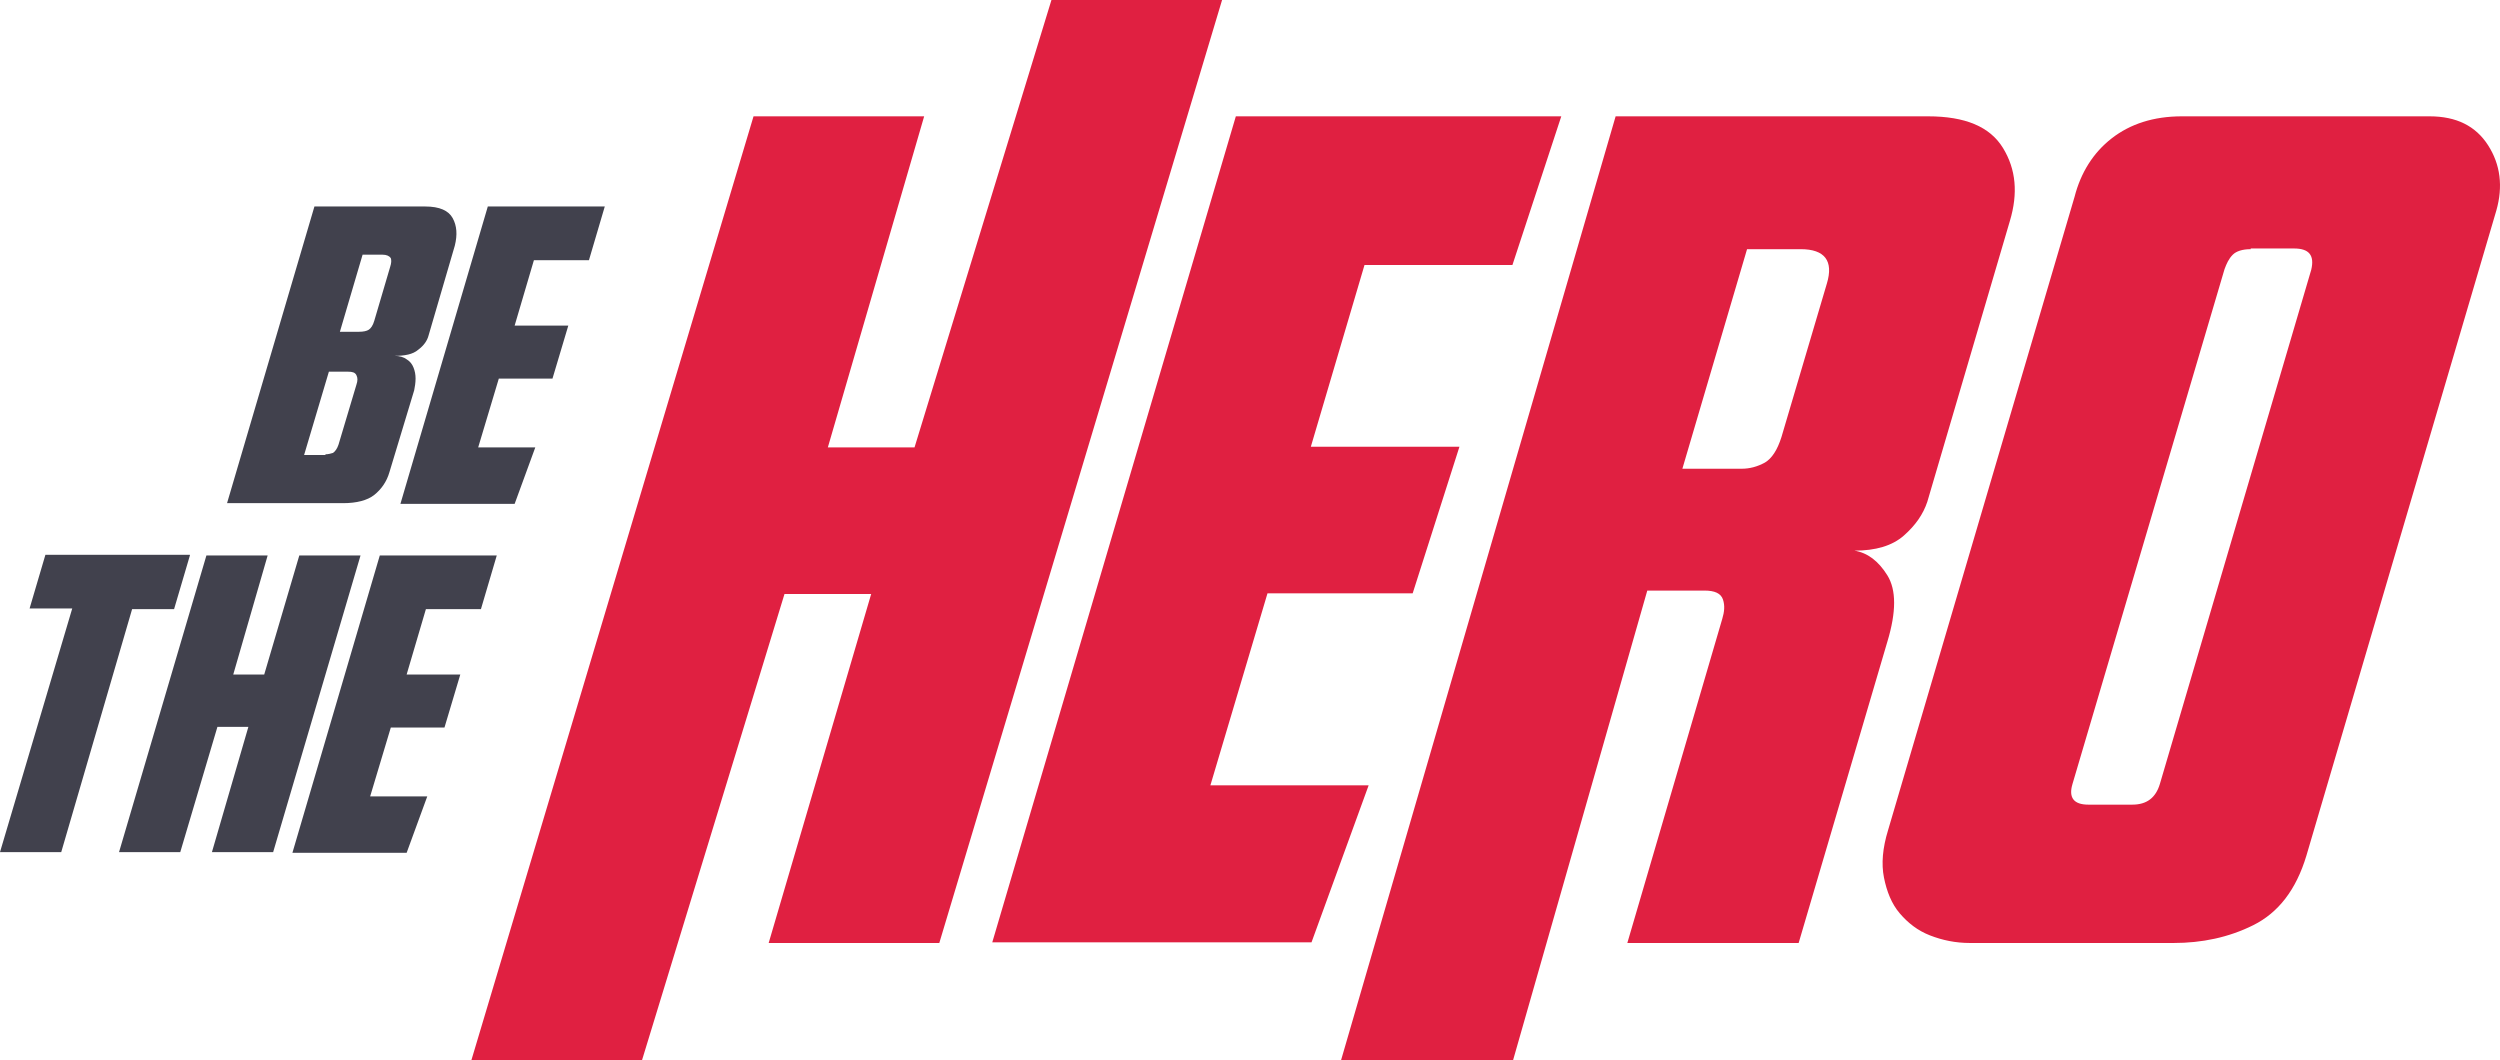
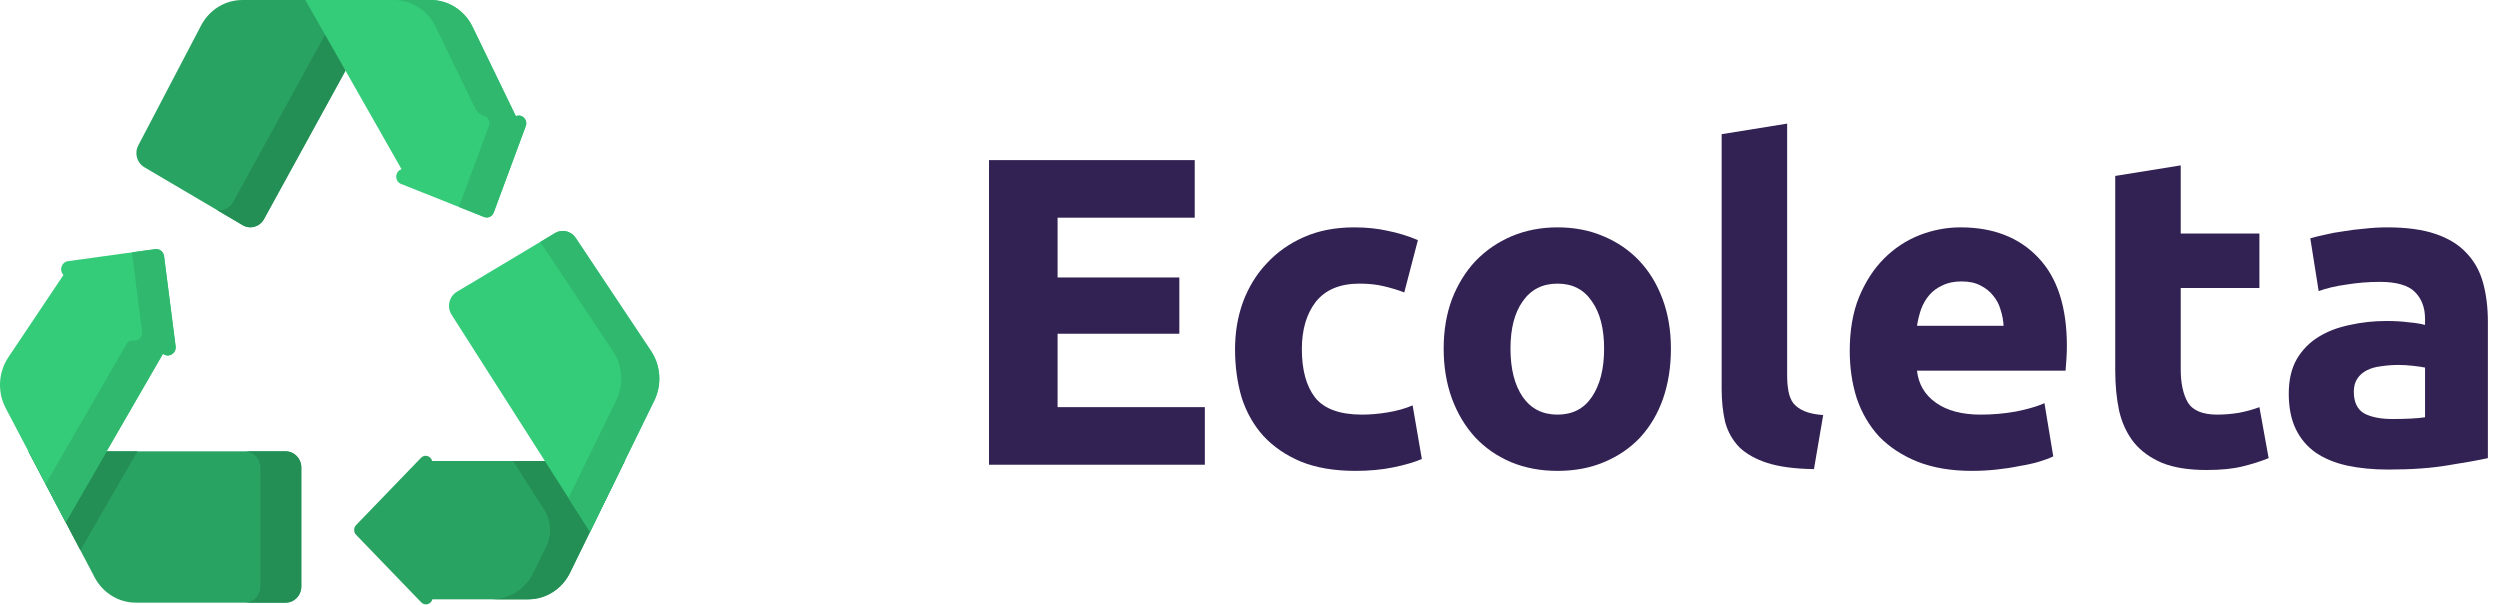
- <svg xmlns="http://www.w3.org/2000/svg" width="250" height="106" viewBox="0 0 250 106" fill="none">
-   <path d="M93.93 94.299H76.867L87.118 59.401H78.449L64.207 106H47.144L75.353 11.633H92.416L82.784 44.74H91.453L105.145 0H122.208L93.93 94.299Z" fill="#E02041" />
-   <path d="M123.584 11.633H156.128L151.243 26.5H136.45L131.084 44.671H145.945L141.267 59.333H126.749L121.038 78.536H136.863L131.152 94.23H99.228L123.584 11.633Z" fill="#E02041" />
-   <path d="M151.312 106H134.111L161.563 11.633H192.8C196.515 11.633 198.992 12.665 200.299 14.799C201.607 16.933 201.813 19.342 200.988 22.095L192.731 50.178C192.318 51.417 191.561 52.518 190.392 53.551C189.222 54.583 187.571 55.065 185.438 55.065C186.745 55.271 187.846 56.097 188.741 57.543C189.635 58.988 189.635 61.191 188.741 64.151L179.865 94.299H162.733L172.228 61.879C172.434 61.191 172.503 60.571 172.297 59.952C172.09 59.333 171.471 59.057 170.439 59.057H164.728L151.312 106ZM174.154 46.874C174.98 46.874 175.737 46.667 176.494 46.255C177.182 45.842 177.732 45.016 178.145 43.708L182.686 28.358C183.374 26.087 182.479 24.917 180.071 24.917H174.705L168.237 46.874H174.154Z" fill="#E02041" />
-   <path d="M242.957 11.633C245.641 11.633 247.567 12.596 248.806 14.523C250.044 16.451 250.319 18.653 249.631 21.062L230.642 85.557C229.61 88.999 227.821 91.27 225.344 92.509C222.867 93.748 220.184 94.299 217.363 94.299H196.997C195.552 94.299 194.245 94.023 193.006 93.542C191.768 93.06 190.805 92.303 189.979 91.339C189.153 90.375 188.672 89.136 188.397 87.76C188.121 86.383 188.259 84.8 188.809 83.01L207.455 19.686C208.074 17.277 209.313 15.28 211.17 13.835C213.028 12.39 215.367 11.633 218.188 11.633H242.957ZM225.069 24.917C224.243 24.917 223.624 25.123 223.28 25.468C222.867 25.881 222.661 26.362 222.454 26.913L207.249 78.399C206.836 79.775 207.386 80.464 208.831 80.464H213.235C214.679 80.464 215.574 79.775 215.987 78.399L231.123 26.982C231.467 25.536 230.917 24.848 229.403 24.848H225.069V24.917Z" fill="#E02041" />
-   <path d="M31.443 20.649H42.52C43.965 20.649 44.86 21.062 45.272 21.82C45.685 22.577 45.754 23.471 45.479 24.573L42.864 33.521C42.727 34.071 42.383 34.553 41.832 34.966C41.282 35.448 40.456 35.586 39.424 35.586C39.975 35.586 40.387 35.723 40.663 35.93C41.007 36.136 41.213 36.412 41.351 36.756C41.488 37.1 41.557 37.444 41.557 37.857C41.557 38.27 41.488 38.683 41.419 39.027L38.943 47.218C38.667 48.182 38.117 48.939 37.429 49.49C36.741 50.04 35.64 50.316 34.333 50.316H22.705L31.443 20.649ZM32.544 45.429C32.819 45.429 33.094 45.36 33.301 45.291C33.507 45.153 33.714 44.878 33.851 44.465L35.64 38.477C35.778 38.064 35.778 37.788 35.64 37.513C35.502 37.238 35.227 37.169 34.814 37.169H32.888L30.411 45.497H32.544V45.429ZM35.915 33.177C36.328 33.177 36.672 33.108 36.879 32.97C37.085 32.833 37.291 32.557 37.429 32.075L39.011 26.706C39.149 26.294 39.149 26.018 39.08 25.812C38.943 25.605 38.667 25.468 38.255 25.468H36.259L33.989 33.177H35.915Z" fill="#41414D" />
-   <path d="M48.781 20.649H60.478L58.895 26.018H53.391L51.465 32.557H56.831L55.249 37.857H49.882L47.818 44.74H53.529L51.465 50.384H40.043L48.781 20.649Z" fill="#41414D" />
-   <path d="M18.99 55.547L17.407 60.916H13.21L6.123 85.213H0L7.224 60.847H2.959L4.541 55.478H18.99V55.547Z" fill="#41414D" />
-   <path d="M27.315 85.213H21.192L24.838 72.686H21.742L18.026 85.213H11.903L20.641 55.547H26.765L23.324 67.455H26.421L29.93 55.547H36.053L27.315 85.213Z" fill="#41414D" />
-   <path d="M37.979 55.547H49.676L48.093 60.916H42.589L40.663 67.455H46.029L44.447 72.755H39.08L37.016 79.638H42.727L40.663 85.282H29.241L37.979 55.547Z" fill="#41414D" />
+ <svg xmlns="http://www.w3.org/2000/svg" width="182" height="44" viewBox="0 0 182 44" fill="none">
+   <path d="M72 33.832V11.656H86.976V15.848H76.992V20.2H85.856V24.296H76.992V29.64H87.712V33.832H72Z" fill="#322153" />
+   <path d="M89.911 25.416C89.911 24.2 90.103 23.059 90.487 21.992C90.893 20.904 91.469 19.965 92.215 19.176C92.962 18.365 93.869 17.725 94.935 17.256C96.002 16.787 97.218 16.552 98.583 16.552C99.479 16.552 100.301 16.637 101.047 16.808C101.794 16.957 102.519 17.181 103.223 17.48L102.231 21.288C101.783 21.117 101.293 20.968 100.759 20.84C100.226 20.712 99.629 20.648 98.967 20.648C97.559 20.648 96.503 21.085 95.799 21.96C95.117 22.835 94.775 23.987 94.775 25.416C94.775 26.931 95.095 28.104 95.735 28.936C96.397 29.768 97.538 30.184 99.159 30.184C99.735 30.184 100.354 30.131 101.015 30.024C101.677 29.917 102.285 29.747 102.839 29.512L103.511 33.416C102.957 33.651 102.263 33.853 101.431 34.024C100.599 34.195 99.682 34.28 98.679 34.28C97.143 34.28 95.821 34.056 94.711 33.608C93.602 33.139 92.685 32.509 91.959 31.72C91.255 30.931 90.733 30.003 90.391 28.936C90.071 27.848 89.911 26.675 89.911 25.416Z" fill="#322153" />
+   <path d="M121.643 25.384C121.643 26.707 121.451 27.923 121.067 29.032C120.683 30.12 120.128 31.059 119.403 31.848C118.677 32.616 117.803 33.213 116.779 33.64C115.776 34.067 114.645 34.28 113.387 34.28C112.149 34.28 111.019 34.067 109.995 33.64C108.992 33.213 108.128 32.616 107.403 31.848C106.677 31.059 106.112 30.12 105.707 29.032C105.301 27.923 105.099 26.707 105.099 25.384C105.099 24.061 105.301 22.856 105.707 21.768C106.133 20.68 106.709 19.752 107.435 18.984C108.181 18.216 109.056 17.619 110.059 17.192C111.083 16.765 112.192 16.552 113.387 16.552C114.603 16.552 115.712 16.765 116.715 17.192C117.739 17.619 118.613 18.216 119.339 18.984C120.064 19.752 120.629 20.68 121.035 21.768C121.44 22.856 121.643 24.061 121.643 25.384ZM116.779 25.384C116.779 23.912 116.48 22.76 115.883 21.928C115.307 21.075 114.475 20.648 113.387 20.648C112.299 20.648 111.456 21.075 110.859 21.928C110.261 22.76 109.963 23.912 109.963 25.384C109.963 26.856 110.261 28.029 110.859 28.904C111.456 29.757 112.299 30.184 113.387 30.184C114.475 30.184 115.307 29.757 115.883 28.904C116.48 28.029 116.779 26.856 116.779 25.384Z" fill="#322153" />
+   <path d="M132.056 34.152C130.67 34.131 129.539 33.981 128.664 33.704C127.811 33.427 127.128 33.043 126.616 32.552C126.126 32.04 125.784 31.432 125.592 30.728C125.422 30.003 125.336 29.192 125.336 28.296V9.768L130.104 9V27.336C130.104 27.763 130.136 28.147 130.2 28.488C130.264 28.829 130.382 29.117 130.552 29.352C130.744 29.587 131.011 29.779 131.352 29.928C131.694 30.077 132.152 30.173 132.728 30.216L132.056 34.152Z" fill="#322153" />
+   <path d="M134.661 25.544C134.661 24.051 134.885 22.749 135.333 21.64C135.803 20.509 136.411 19.571 137.157 18.824C137.904 18.077 138.757 17.512 139.717 17.128C140.699 16.744 141.701 16.552 142.725 16.552C145.115 16.552 147.003 17.288 148.389 18.76C149.776 20.211 150.469 22.355 150.469 25.192C150.469 25.469 150.459 25.779 150.437 26.12C150.416 26.44 150.395 26.728 150.373 26.984H139.557C139.664 27.965 140.123 28.744 140.933 29.32C141.744 29.896 142.832 30.184 144.197 30.184C145.072 30.184 145.925 30.109 146.757 29.96C147.611 29.789 148.304 29.587 148.837 29.352L149.477 33.224C149.221 33.352 148.88 33.48 148.453 33.608C148.027 33.736 147.547 33.843 147.013 33.928C146.501 34.035 145.947 34.12 145.349 34.184C144.752 34.248 144.155 34.28 143.557 34.28C142.043 34.28 140.72 34.056 139.589 33.608C138.48 33.16 137.552 32.552 136.805 31.784C136.08 30.995 135.536 30.067 135.173 29C134.832 27.933 134.661 26.781 134.661 25.544ZM145.861 23.72C145.84 23.315 145.765 22.92 145.637 22.536C145.531 22.152 145.349 21.811 145.093 21.512C144.859 21.213 144.549 20.968 144.165 20.776C143.803 20.584 143.344 20.488 142.789 20.488C142.256 20.488 141.797 20.584 141.413 20.776C141.029 20.947 140.709 21.181 140.453 21.48C140.197 21.779 139.995 22.131 139.845 22.536C139.717 22.92 139.621 23.315 139.557 23.72H145.861Z" fill="#322153" />
+   <path d="M153.989 12.808L158.757 12.04V17H164.485V20.968H158.757V26.888C158.757 27.891 158.927 28.691 159.269 29.288C159.631 29.885 160.346 30.184 161.413 30.184C161.925 30.184 162.447 30.141 162.981 30.056C163.535 29.949 164.037 29.811 164.485 29.64L165.157 33.352C164.581 33.587 163.941 33.789 163.237 33.96C162.533 34.131 161.669 34.216 160.645 34.216C159.343 34.216 158.266 34.045 157.413 33.704C156.559 33.341 155.877 32.851 155.365 32.232C154.853 31.592 154.49 30.824 154.277 29.928C154.085 29.032 153.989 28.04 153.989 26.952V12.808Z" fill="#322153" />
+   <path d="M174.174 30.504C174.644 30.504 175.092 30.493 175.519 30.472C175.945 30.451 176.286 30.419 176.543 30.376V26.76C176.351 26.717 176.062 26.675 175.678 26.632C175.294 26.589 174.942 26.568 174.622 26.568C174.174 26.568 173.748 26.6 173.342 26.664C172.958 26.707 172.617 26.803 172.318 26.952C172.02 27.101 171.785 27.304 171.615 27.56C171.444 27.816 171.358 28.136 171.358 28.52C171.358 29.267 171.604 29.789 172.094 30.088C172.606 30.365 173.3 30.504 174.174 30.504ZM173.79 16.552C175.198 16.552 176.372 16.712 177.311 17.032C178.249 17.352 178.996 17.811 179.55 18.408C180.126 19.005 180.532 19.731 180.767 20.584C181.001 21.437 181.118 22.387 181.118 23.432V33.352C180.436 33.501 179.487 33.672 178.271 33.864C177.054 34.077 175.582 34.184 173.854 34.184C172.767 34.184 171.775 34.088 170.879 33.896C170.004 33.704 169.246 33.395 168.606 32.968C167.966 32.52 167.476 31.944 167.134 31.24C166.793 30.536 166.622 29.672 166.622 28.648C166.622 27.667 166.814 26.835 167.199 26.152C167.604 25.469 168.137 24.925 168.799 24.52C169.46 24.115 170.217 23.827 171.071 23.656C171.924 23.464 172.809 23.368 173.727 23.368C174.345 23.368 174.889 23.4 175.358 23.464C175.849 23.507 176.244 23.571 176.543 23.656V23.208C176.543 22.397 176.297 21.747 175.807 21.256C175.316 20.765 174.463 20.52 173.246 20.52C172.436 20.52 171.636 20.584 170.846 20.712C170.057 20.819 169.374 20.979 168.799 21.192L168.19 17.352C168.468 17.267 168.809 17.181 169.215 17.096C169.641 16.989 170.1 16.904 170.59 16.84C171.081 16.755 171.593 16.691 172.127 16.648C172.681 16.584 173.236 16.552 173.79 16.552Z" fill="#322153" />
+   <path d="M14.642 1.85L10.067 10.586C9.772 11.15 9.966 11.855 10.505 12.172L17.668 16.392C18.214 16.714 18.908 16.516 19.218 15.95L27.974 0.001H17.64C16.389 0.001 15.239 0.71 14.642 1.85Z" fill="#29A361" />
+   <path d="M27.974 0L19.218 15.95C18.907 16.515 18.214 16.714 17.668 16.392L15.798 15.291C16.254 15.367 16.728 15.15 16.97 14.71L25.047 0H27.974Z" fill="#248F55" />
+   <path d="M37.555 8.459L34.4 1.949C33.821 0.755 32.641 0.001 31.351 0.001H22.228L29.233 12.317C29.21 12.327 29.187 12.338 29.164 12.349C28.723 12.554 28.741 13.209 29.192 13.389L35.241 15.796C35.521 15.908 35.836 15.762 35.943 15.472L38.275 9.18C38.447 8.714 37.995 8.265 37.555 8.459Z" fill="#34CB79" />
+   <path d="M38.275 9.179L35.943 15.472C35.836 15.763 35.521 15.908 35.241 15.796L33.41 15.067L35.592 9.179C35.716 8.845 35.518 8.52 35.234 8.435C34.963 8.353 34.732 8.17 34.606 7.909L31.716 1.949C31.138 0.755 29.959 0 28.669 0H31.351C32.641 0 33.82 0.755 34.399 1.949L37.555 8.459C37.995 8.265 38.447 8.714 38.275 9.179Z" fill="#2FB86E" />
+   <path d="M31.459 33.559C31.374 33.198 30.924 33.043 30.65 33.328L25.922 38.227C25.734 38.422 25.734 38.739 25.922 38.934L30.668 43.853C30.941 44.135 31.386 43.984 31.476 43.629H38.455C39.74 43.629 40.916 42.881 41.497 41.693L45.479 33.559H31.459V33.559Z" fill="#29A361" />
+   <path d="M37.351 33.559L39.614 37.108C40.125 37.91 40.182 38.935 39.762 39.793L38.831 41.694C38.251 42.881 37.075 43.629 35.79 43.629H38.455C39.739 43.629 40.916 42.881 41.497 41.694L45.479 33.559H37.351V33.559Z" fill="#248F55" />
+   <path d="M21.935 42.694V34.036C21.935 33.385 21.426 32.857 20.798 32.857H2.068L6.888 42.028C7.486 43.165 8.635 43.872 9.884 43.872H20.798C21.426 43.872 21.935 43.345 21.935 42.694Z" fill="#29A361" />
+   <path d="M10.011 32.858L5.852 40.057L2.068 32.858H10.011Z" fill="#248F55" />
+   <path d="M21.935 34.036V42.694C21.935 43.345 21.426 43.872 20.798 43.872H17.815C18.443 43.872 18.952 43.345 18.952 42.694V34.036C18.952 33.385 18.443 32.858 17.815 32.858H20.798C21.426 32.858 21.935 33.385 21.935 34.036Z" fill="#248F55" />
+   <path d="M12.785 25.207L11.944 18.647C11.902 18.323 11.615 18.095 11.302 18.138L4.948 19.013C4.469 19.079 4.291 19.682 4.619 20.018L0.609 26.008C-0.127 27.106 -0.201 28.54 0.416 29.714L4.78 38.017L11.865 25.751C11.868 25.753 11.87 25.755 11.873 25.757C12.277 26.075 12.851 25.728 12.785 25.207Z" fill="#34CB79" />
+   <path d="M11.873 25.757C11.87 25.755 11.868 25.753 11.866 25.751L4.78 38.016L3.322 35.244L9.09 25.259L9.25 24.982C9.337 24.83 9.508 24.765 9.675 24.798C9.676 24.799 9.677 24.799 9.678 24.799C10.033 24.865 10.398 24.558 10.344 24.136L9.605 18.371L11.302 18.138C11.614 18.095 11.902 18.323 11.944 18.646L12.785 25.207C12.852 25.729 12.277 26.075 11.873 25.757Z" fill="#2FB86E" />
+   <path d="M47.396 25.557L41.91 17.32C41.574 16.814 40.919 16.662 40.406 16.968L33.257 21.244C32.69 21.583 32.516 22.348 32.877 22.914L42.955 38.715L47.631 29.164C48.197 28.008 48.106 26.624 47.396 25.557Z" fill="#34CB79" />
+   <path d="M47.63 29.165L42.954 38.715L41.386 36.255L44.857 29.164C45.423 28.008 45.333 26.624 44.622 25.557L39.331 17.612L40.406 16.969C40.919 16.661 41.574 16.814 41.91 17.32L47.396 25.557C48.107 26.624 48.196 28.009 47.63 29.165Z" fill="#2FB86E" />
</svg>
